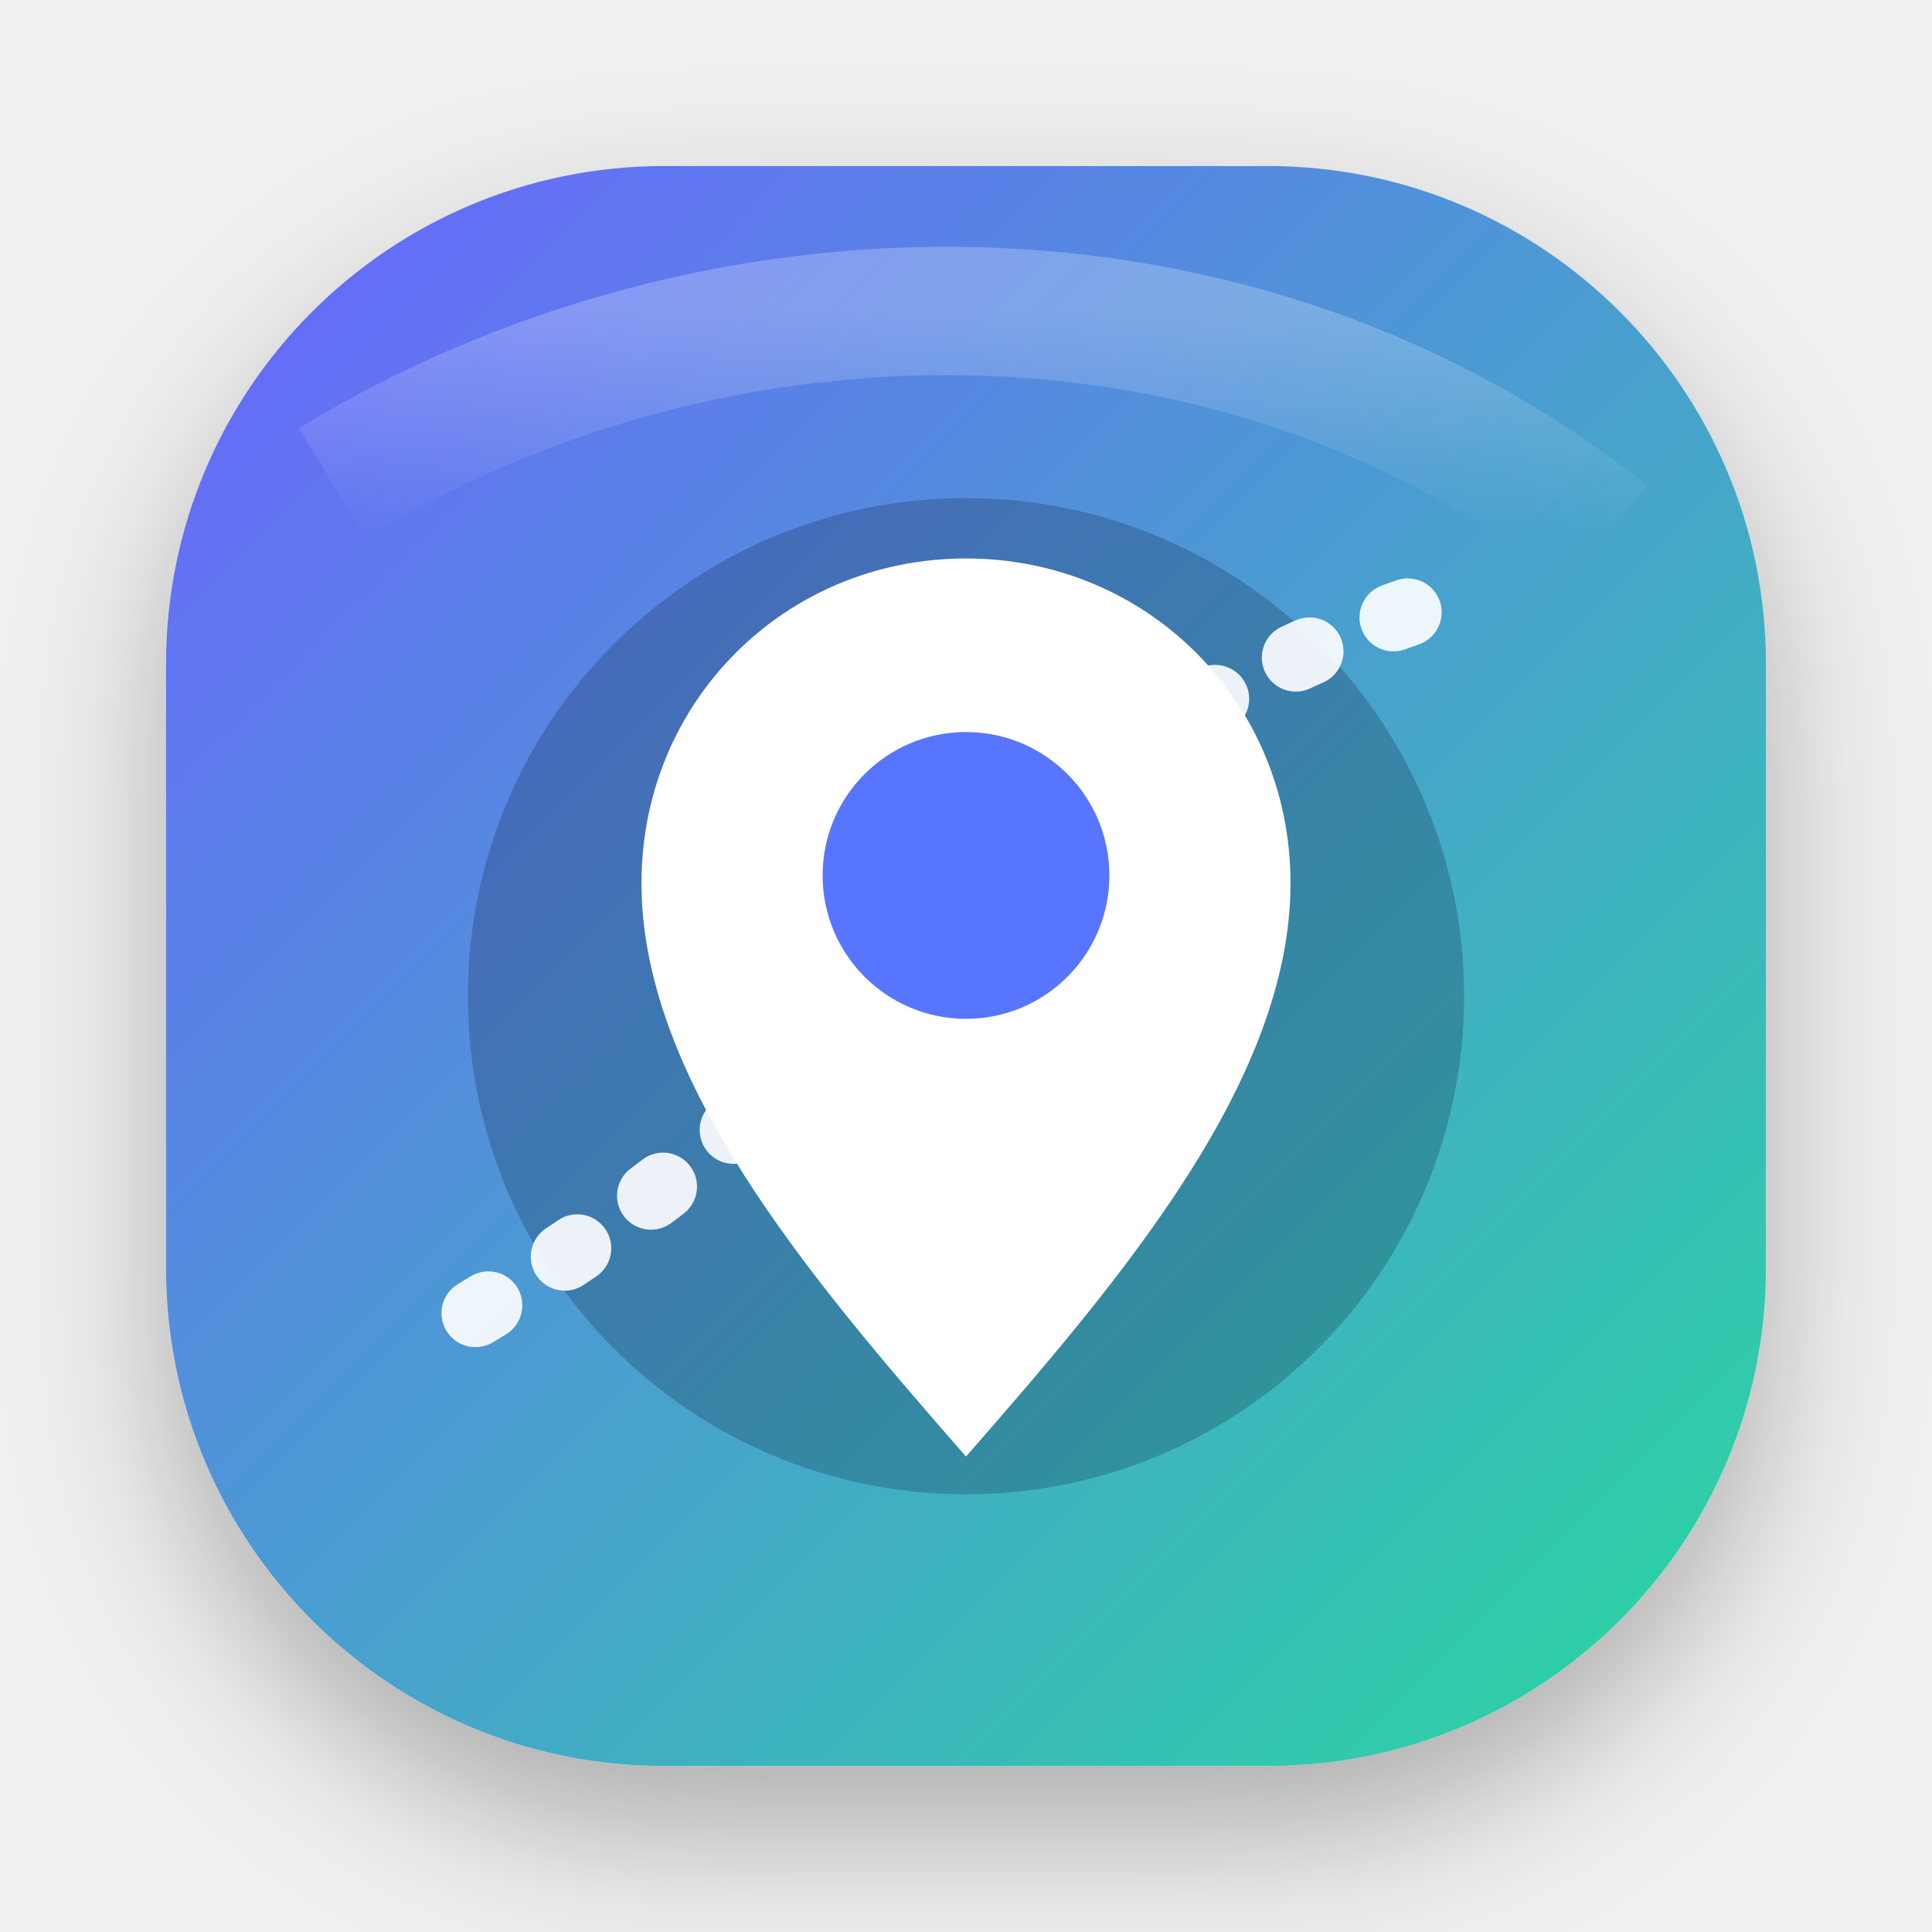
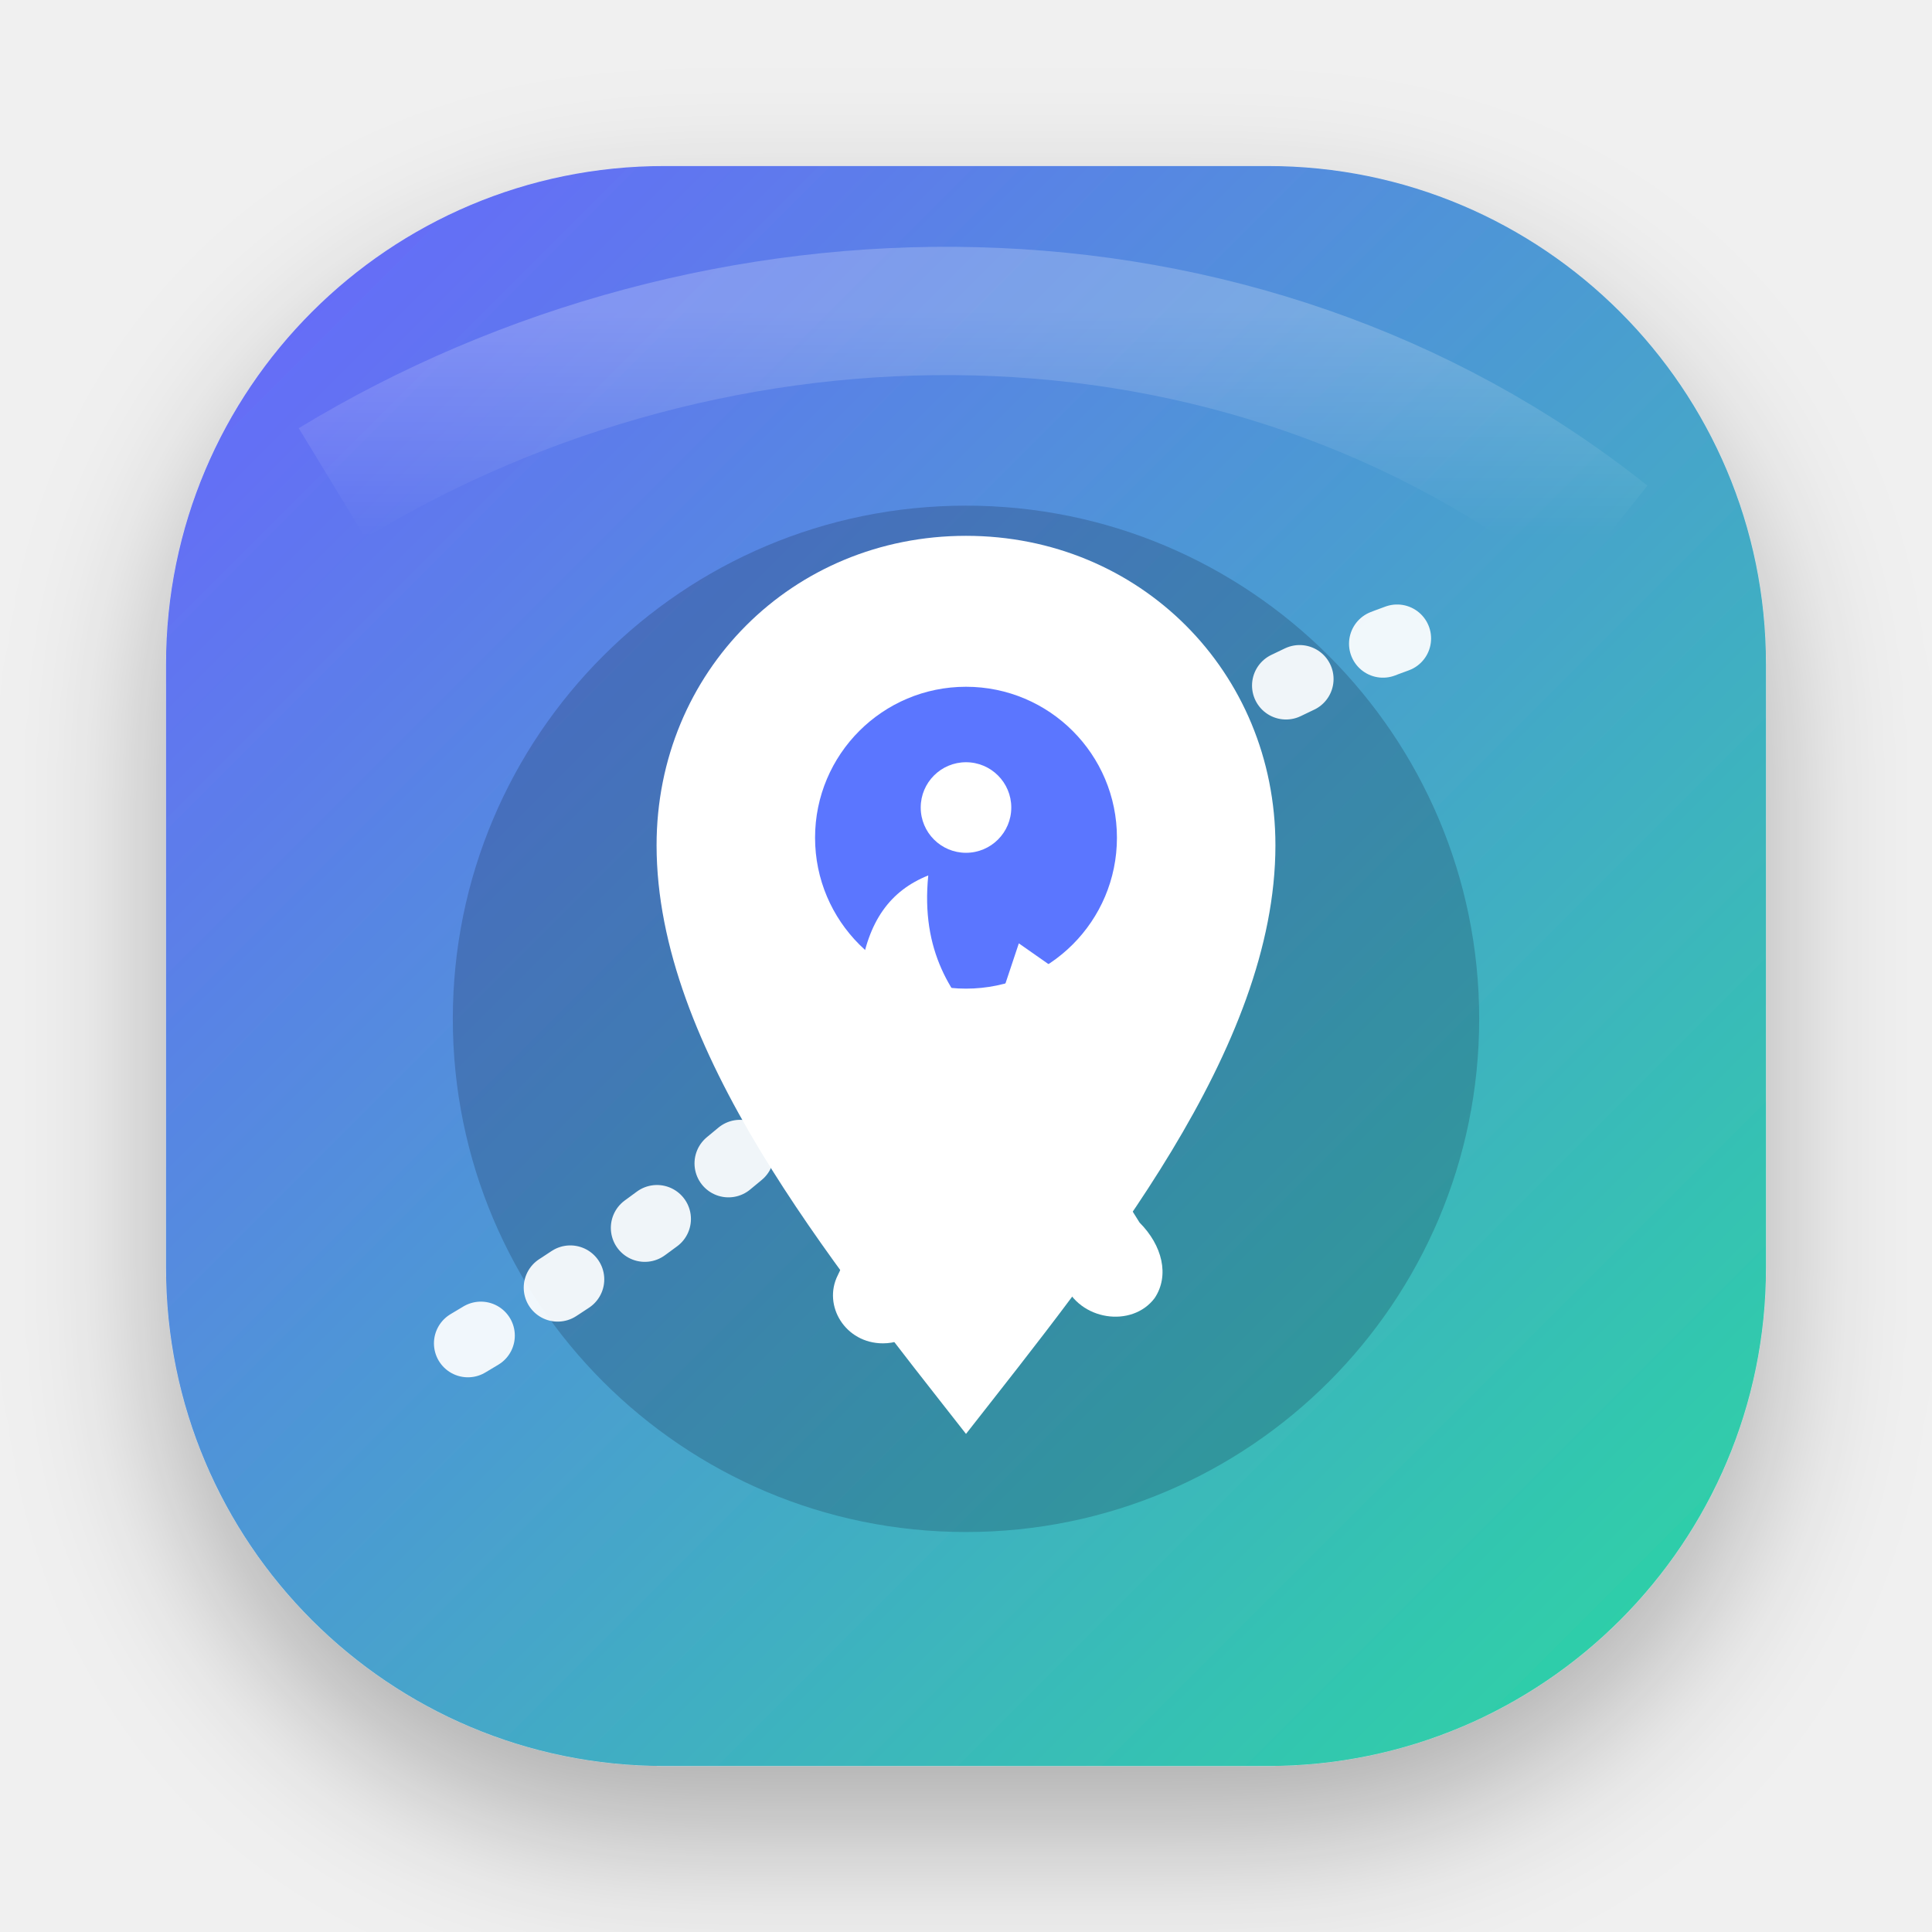
<svg xmlns="http://www.w3.org/2000/svg" viewBox="0 0 512 512">
  <defs>
    <linearGradient id="bg" x1="0" y1="0" x2="1" y2="1">
      <stop offset="0" stop-color="#6b63ff" />
      <stop offset="1" stop-color="#29d8a1" />
    </linearGradient>
    <linearGradient id="shine" x1="0" y1="0" x2="0" y2="1">
-       <stop offset="0" stop-color="#ffffff" stop-opacity=".24" />
+       <stop offset="0" stop-color="#ffffff" stop-opacity=".22" />
      <stop offset="1" stop-color="#ffffff" stop-opacity="0" />
    </linearGradient>
    <filter id="shadow" x="-20%" y="-20%" width="140%" height="140%">
      <feDropShadow dx="0" dy="18" stdDeviation="20" flood-color="#000000" flood-opacity=".28" />
    </filter>
  </defs>
  <rect x="44" y="44" width="424" height="424" rx="132" fill="url(#bg)" filter="url(#shadow)" />
  <path d="M88 128 C 190 66, 328 64, 426 142" fill="none" stroke="url(#shine)" stroke-width="34" />
-   <circle cx="256" cy="264" r="132" fill="#0f1d3a" fill-opacity=".24" />
-   <path d="M126 348 C 176 318, 214 286, 254 240 C 286 204, 328 176, 386 158" fill="none" stroke="#ffffff" stroke-opacity=".9" stroke-width="18" stroke-linecap="round" stroke-dasharray="4 24" />
-   <path d="M256 148        C 208 148, 170 186, 170 234        C 170 286, 214 338, 256 386        C 298 338, 342 286, 342 234        C 342 186, 304 148, 256 148 Z" fill="#ffffff" />
-   <circle cx="256" cy="232" r="38" fill="#5875ff" />
+   <circle cx="256" cy="270" r="136" fill="#0f1d3a" fill-opacity=".22" />
+   <path d="M124 356 C 178 324, 220 290, 256 244 C 294 204, 338 178, 392 162" fill="none" stroke="#ffffff" stroke-opacity=".92" stroke-width="18" stroke-linecap="round" stroke-dasharray="4 24" />
+   <path d="M256 142        C 210 142, 174 178, 174 224        C 174 278, 220 334, 256 380        C 292 334, 338 278, 338 224        C 338 178, 302 142, 256 142 Z" fill="#ffffff" />
+   <circle cx="256" cy="222" r="40" fill="#5b76ff" />
+   <g fill="#ffffff">
+     <circle cx="256" cy="214" r="12" />
+     <path d="M246 232 C 244 252, 252 264, 262 274 C 270 282, 268 294, 258 296 C 240 300, 226 282, 228 258 C 230 244, 236 236, 246 232 Z" />
+     <path d="M236 258 L214 288 C 208 296, 212 306, 222 308 C 228 310, 234 306, 238 300 L256 276 Z" />
+     <path d="M262 274 L292 300 C 300 306, 312 304, 316 294 C 318 288, 316 282, 310 278 L270 250 Z" />
+     <path d="M240 300 L222 338 C 218 346, 224 356, 234 356 C 240 356, 246 352, 248 346 L262 306 Z" />
+     <path d="M268 300 L282 340 C 286 350, 300 352, 306 344 C 310 338, 308 330, 302 324 L282 292 Z" />
+   </g>
</svg>
